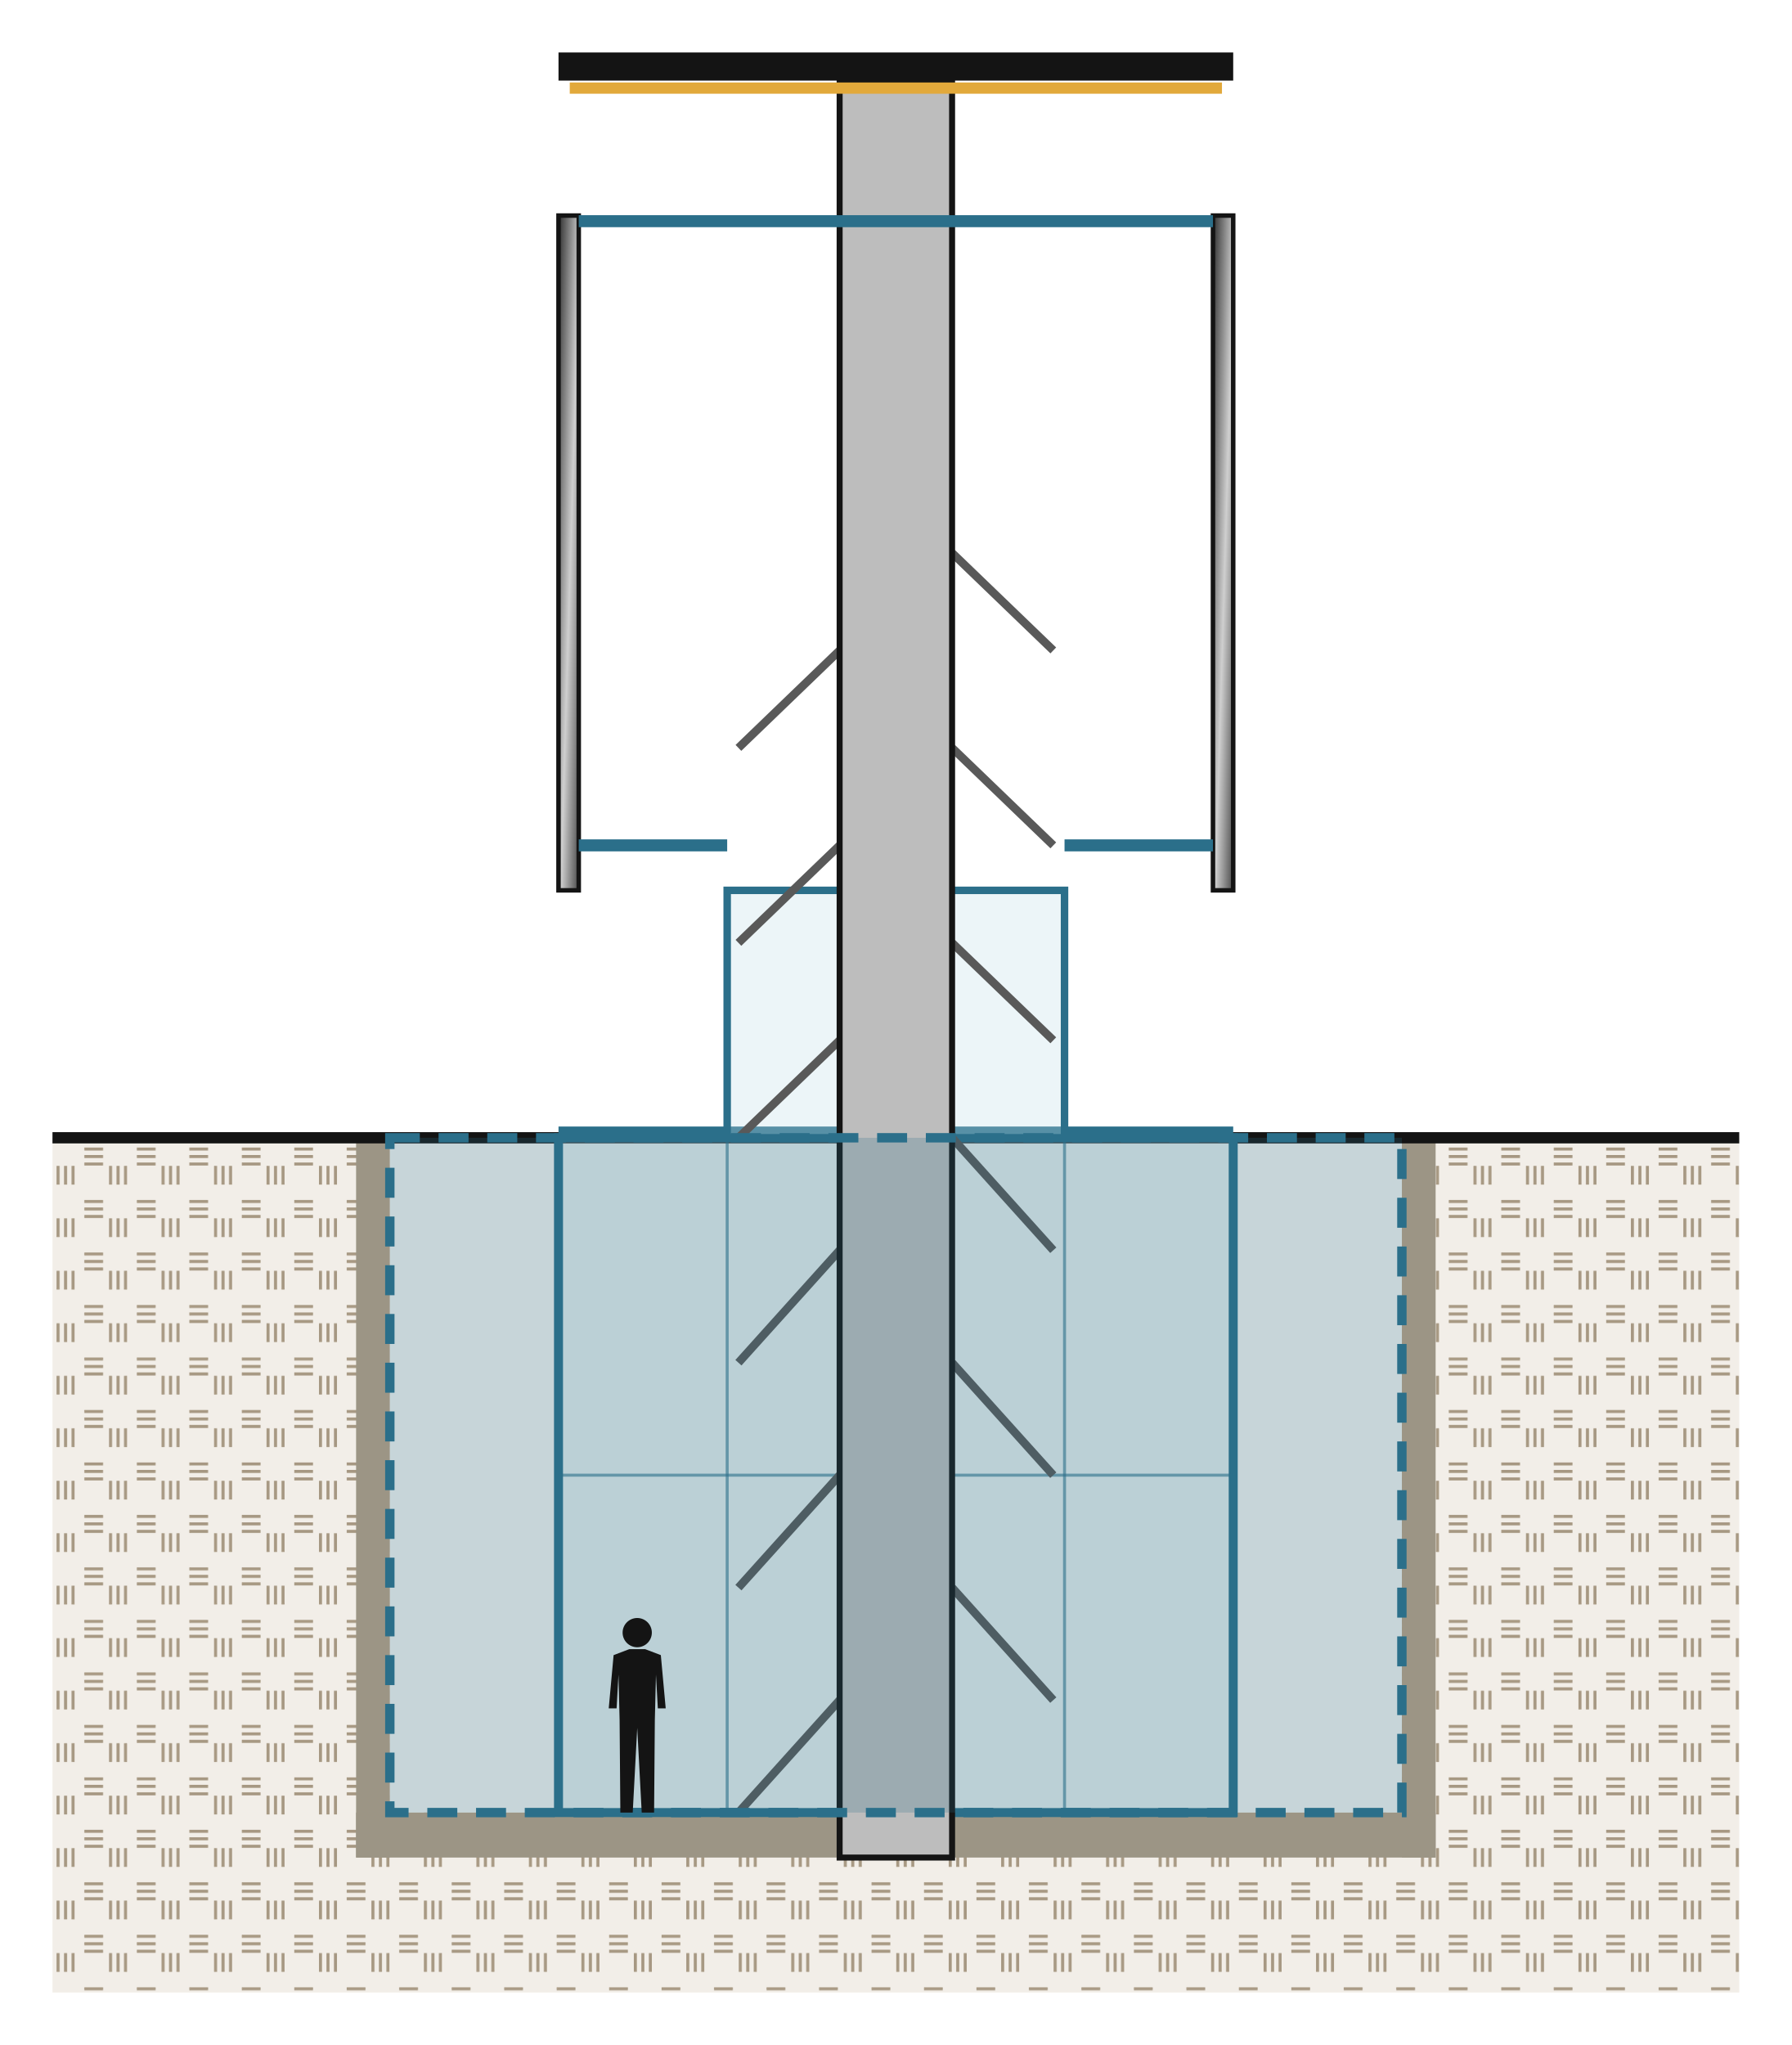
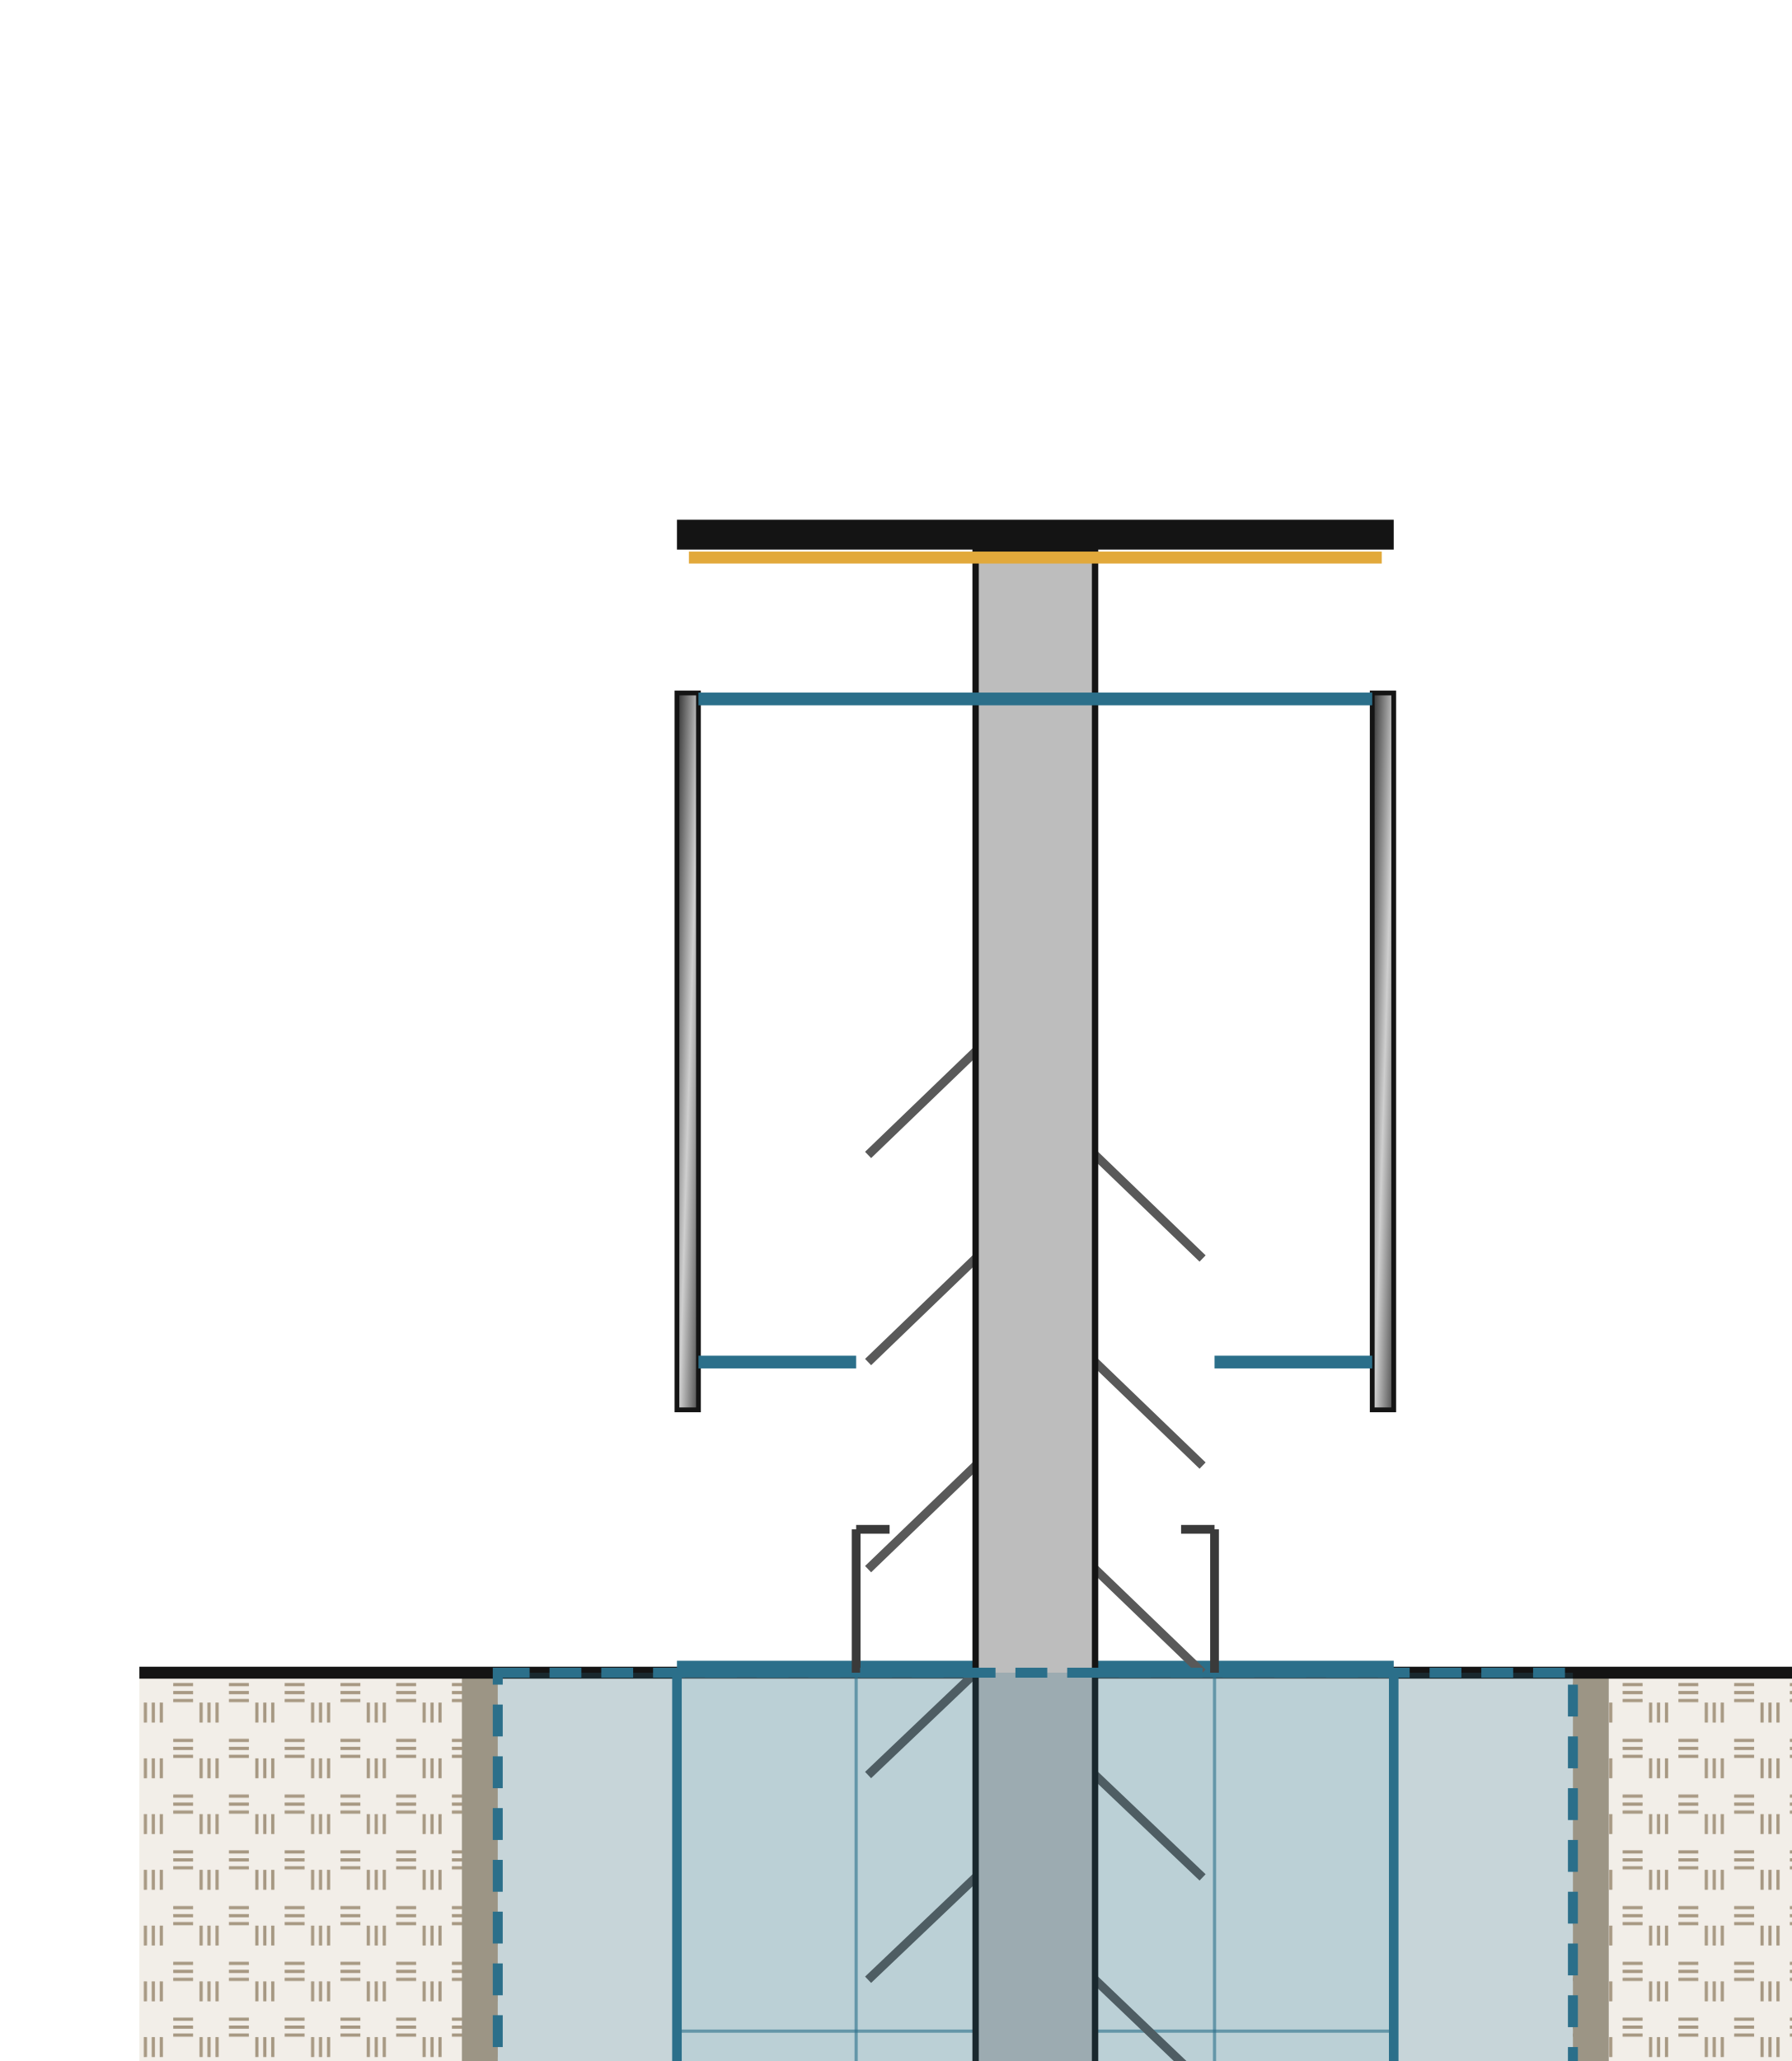
- <svg xmlns="http://www.w3.org/2000/svg" viewBox="21.0 116.5 478.0 545.5" preserveAspectRatio="xMidYMid meet" font-family="Noto Sans CJK KR, Noto Sans KR, sans-serif">
+ <svg xmlns="http://www.w3.org/2000/svg" font-family="Noto Sans CJK KR, Noto Sans KR, sans-serif">
  <defs>
    <pattern id="earthp" width="14" height="14" patternUnits="userSpaceOnUse">
      <path d="M1.5 3h5M1.5 5h5M1.5 7h5M8.5 7.5v5M10.5 7.5v5M12.5 7.5v5" stroke="#8a7a62" stroke-width="0.8" />
    </pattern>
    <linearGradient id="mA" x1="0" y1="0" x2="1" y2="1">
      <stop offset="0" stop-color="#2E2E2E" />
      <stop offset="0.55" stop-color="#CFCFCF" />
      <stop offset="1" stop-color="#4A4A4A" />
    </linearGradient>
    <linearGradient id="mB" x1="1" y1="0" x2="0" y2="1">
      <stop offset="0" stop-color="#4A4A4A" />
      <stop offset="0.4" stop-color="#A0A0A0" />
      <stop offset="1" stop-color="#2A2A2A" />
    </linearGradient>
    <linearGradient id="mC" x1="0" y1="0" x2="1" y2="1">
      <stop offset="0" stop-color="#7A7A7A" />
      <stop offset="0.5" stop-color="#BDBDBD" />
      <stop offset="1" stop-color="#6A6A6A" />
    </linearGradient>
    <linearGradient id="beam" x1="0" y1="0" x2="0" y2="1">
      <stop offset="0" stop-color="#F2C45A" stop-opacity="0.75" />
      <stop offset="1" stop-color="#F2C45A" stop-opacity="0.08" />
    </linearGradient>
    <linearGradient id="beam2" x1="0" y1="0" x2="0" y2="1">
      <stop offset="0" stop-color="#F2C45A" stop-opacity="0.45" />
      <stop offset="1" stop-color="#F2C45A" stop-opacity="0.04" />
    </linearGradient>
    <radialGradient id="glow" cx="0.5" cy="0.5" r="0.5">
      <stop offset="0" stop-color="#F2C45A" stop-opacity="0.55" />
      <stop offset="1" stop-color="#F2C45A" stop-opacity="0" />
    </radialGradient>
  </defs>
  <rect x="35.0" y="420" width="450" height="228.0" fill="url(#earthp)" />
  <rect x="35.0" y="420" width="450" height="228.0" fill="#D9CFBC" opacity="0.35" />
  <rect x="125.0" y="420" width="270" height="180" fill="#F3F2EF" />
  <rect x="116.0" y="420" width="9.0" height="192.0" fill="#9C9585" />
  <rect x="395.0" y="420" width="9.0" height="192.0" fill="#9C9585" />
  <rect x="116.0" y="600" width="288.0" height="12.0" fill="#9C9585" />
  <line x1="35.0" y1="420" x2="485.0" y2="420" stroke="#141414" stroke-width="3" />
  <rect x="170" y="420" width="180" height="180" fill="#BFDCE6" fill-opacity="0.28" stroke="#2b6f8a" stroke-width="2.4" />
  <line x1="215.0" y1="420" x2="215.0" y2="600" stroke="#2b6f8a" stroke-width="0.8" opacity="0.6" />
  <line x1="260" y1="420" x2="260" y2="600" stroke="#2b6f8a" stroke-width="0.8" opacity="0.6" />
  <line x1="305.0" y1="420" x2="305.0" y2="600" stroke="#2b6f8a" stroke-width="0.8" opacity="0.6" />
  <line x1="170" y1="510" x2="350" y2="510" stroke="#2b6f8a" stroke-width="0.8" opacity="0.6" />
  <line x1="170" y1="418.5" x2="350" y2="418.5" stroke="#2b6f8a" stroke-width="3" />
-   <rect x="215.0" y="354.0" width="90" height="66.0" fill="#BFDCE6" fill-opacity="0.3" stroke="#2b6f8a" stroke-width="2" />
-   <line x1="218.0" y1="600.0" x2="245.0" y2="570.0" stroke="#595959" stroke-width="2.2" />
-   <line x1="302.0" y1="570.0" x2="275.0" y2="540.0" stroke="#595959" stroke-width="2.2" />
-   <line x1="218.0" y1="540.0" x2="245.0" y2="510.0" stroke="#595959" stroke-width="2.2" />
-   <line x1="302.0" y1="510.0" x2="275.0" y2="480.0" stroke="#595959" stroke-width="2.2" />
-   <line x1="218.0" y1="480.0" x2="245.0" y2="450.0" stroke="#595959" stroke-width="2.2" />
-   <line x1="302.0" y1="450.0" x2="275.0" y2="420.0" stroke="#595959" stroke-width="2.2" />
-   <line x1="218.0" y1="420.0" x2="245.0" y2="394.0" stroke="#595959" stroke-width="2.2" />
-   <line x1="302.0" y1="394.0" x2="275.0" y2="368.0" stroke="#595959" stroke-width="2.2" />
-   <line x1="218.0" y1="368.0" x2="245.0" y2="342.0" stroke="#595959" stroke-width="2.2" />
-   <line x1="302.0" y1="342.0" x2="275.0" y2="316.0" stroke="#595959" stroke-width="2.2" />
-   <line x1="218.0" y1="316.0" x2="245.0" y2="290.0" stroke="#595959" stroke-width="2.2" />
-   <line x1="302.0" y1="290.0" x2="275.0" y2="264.0" stroke="#595959" stroke-width="2.2" />
+   <line x1="215.0" y1="420" x2="215.0" y2="384.0" stroke="#3a3a3a" stroke-width="2.2" />
+   <line x1="215.0" y1="384.0" x2="223.4" y2="384.0" stroke="#3a3a3a" stroke-width="2.2" />
+   <line x1="305.0" y1="420" x2="305.0" y2="384.0" stroke="#3a3a3a" stroke-width="2.2" />
+   <line x1="305.0" y1="384.0" x2="296.6" y2="384.0" stroke="#3a3a3a" stroke-width="2.2" />
+   <line x1="218.0" y1="600.0" x2="245.0" y2="574.3" stroke="#595959" stroke-width="2.2" />
+   <line x1="302.0" y1="574.3" x2="275.0" y2="548.6" stroke="#595959" stroke-width="2.2" />
+   <line x1="218.0" y1="548.6" x2="245.0" y2="522.9" stroke="#595959" stroke-width="2.2" />
+   <line x1="302.0" y1="522.9" x2="275.0" y2="497.1" stroke="#595959" stroke-width="2.2" />
+   <line x1="218.0" y1="497.1" x2="245.0" y2="471.4" stroke="#595959" stroke-width="2.2" />
+   <line x1="302.0" y1="471.4" x2="275.0" y2="445.7" stroke="#595959" stroke-width="2.2" />
+   <line x1="218.0" y1="445.7" x2="245.0" y2="420.0" stroke="#595959" stroke-width="2.2" />
+   <line x1="302.0" y1="420.0" x2="275.0" y2="394.0" stroke="#595959" stroke-width="2.2" />
+   <line x1="218.0" y1="394.0" x2="245.0" y2="368.0" stroke="#595959" stroke-width="2.2" />
+   <line x1="302.0" y1="368.0" x2="275.0" y2="342.0" stroke="#595959" stroke-width="2.2" />
+   <line x1="218.0" y1="342.0" x2="245.0" y2="316.0" stroke="#595959" stroke-width="2.2" />
+   <line x1="302.0" y1="316.0" x2="275.0" y2="290.0" stroke="#595959" stroke-width="2.2" />
+   <line x1="218.0" y1="290.0" x2="245.0" y2="264.0" stroke="#595959" stroke-width="2.2" />
  <rect x="245.0" y="138.0" width="30" height="474.0" fill="#BDBDBD" stroke="#141414" stroke-width="1.6" />
  <rect x="170" y="174" width="5.4" height="180" fill="url(#mA)" stroke="#141414" stroke-width="1.2" />
  <rect x="344.6" y="174" width="5.4" height="180" fill="url(#mA)" stroke="#141414" stroke-width="1.2" />
  <line x1="175.4" y1="342.0" x2="215.0" y2="342.0" stroke="#2b6f8a" stroke-width="3.2" />
  <line x1="305.0" y1="342.0" x2="344.6" y2="342.0" stroke="#2b6f8a" stroke-width="3.2" />
  <line x1="175.4" y1="175.5" x2="344.6" y2="175.5" stroke="#2b6f8a" stroke-width="3.2" />
  <rect x="170" y="130.5" width="180" height="7.5" fill="#141414" />
  <line x1="173.0" y1="140.0" x2="347.0" y2="140.0" stroke="#E2A93B" stroke-width="3" />
  <rect x="125.0" y="420" width="270.0" height="180.0" fill="#2b6f8a" fill-opacity="0.22" stroke="#2b6f8a" stroke-width="2.5" stroke-dasharray="8 5" />
  <polygon points="188.9,556.4 184.7,558.0 183.4,572.2 185.5,572.2 186.0,563.2 186.3,575.3 186.5,600.0 189.8,600.0 191.0,577.4 192.2,600.0 195.5,600.0 195.7,575.3 196.0,563.2 196.5,572.2 198.6,572.2 197.3,558.0 193.1,556.4" fill="#141414" />
  <circle cx="191.0" cy="552.0" r="3.9" fill="#141414" />
</svg>
